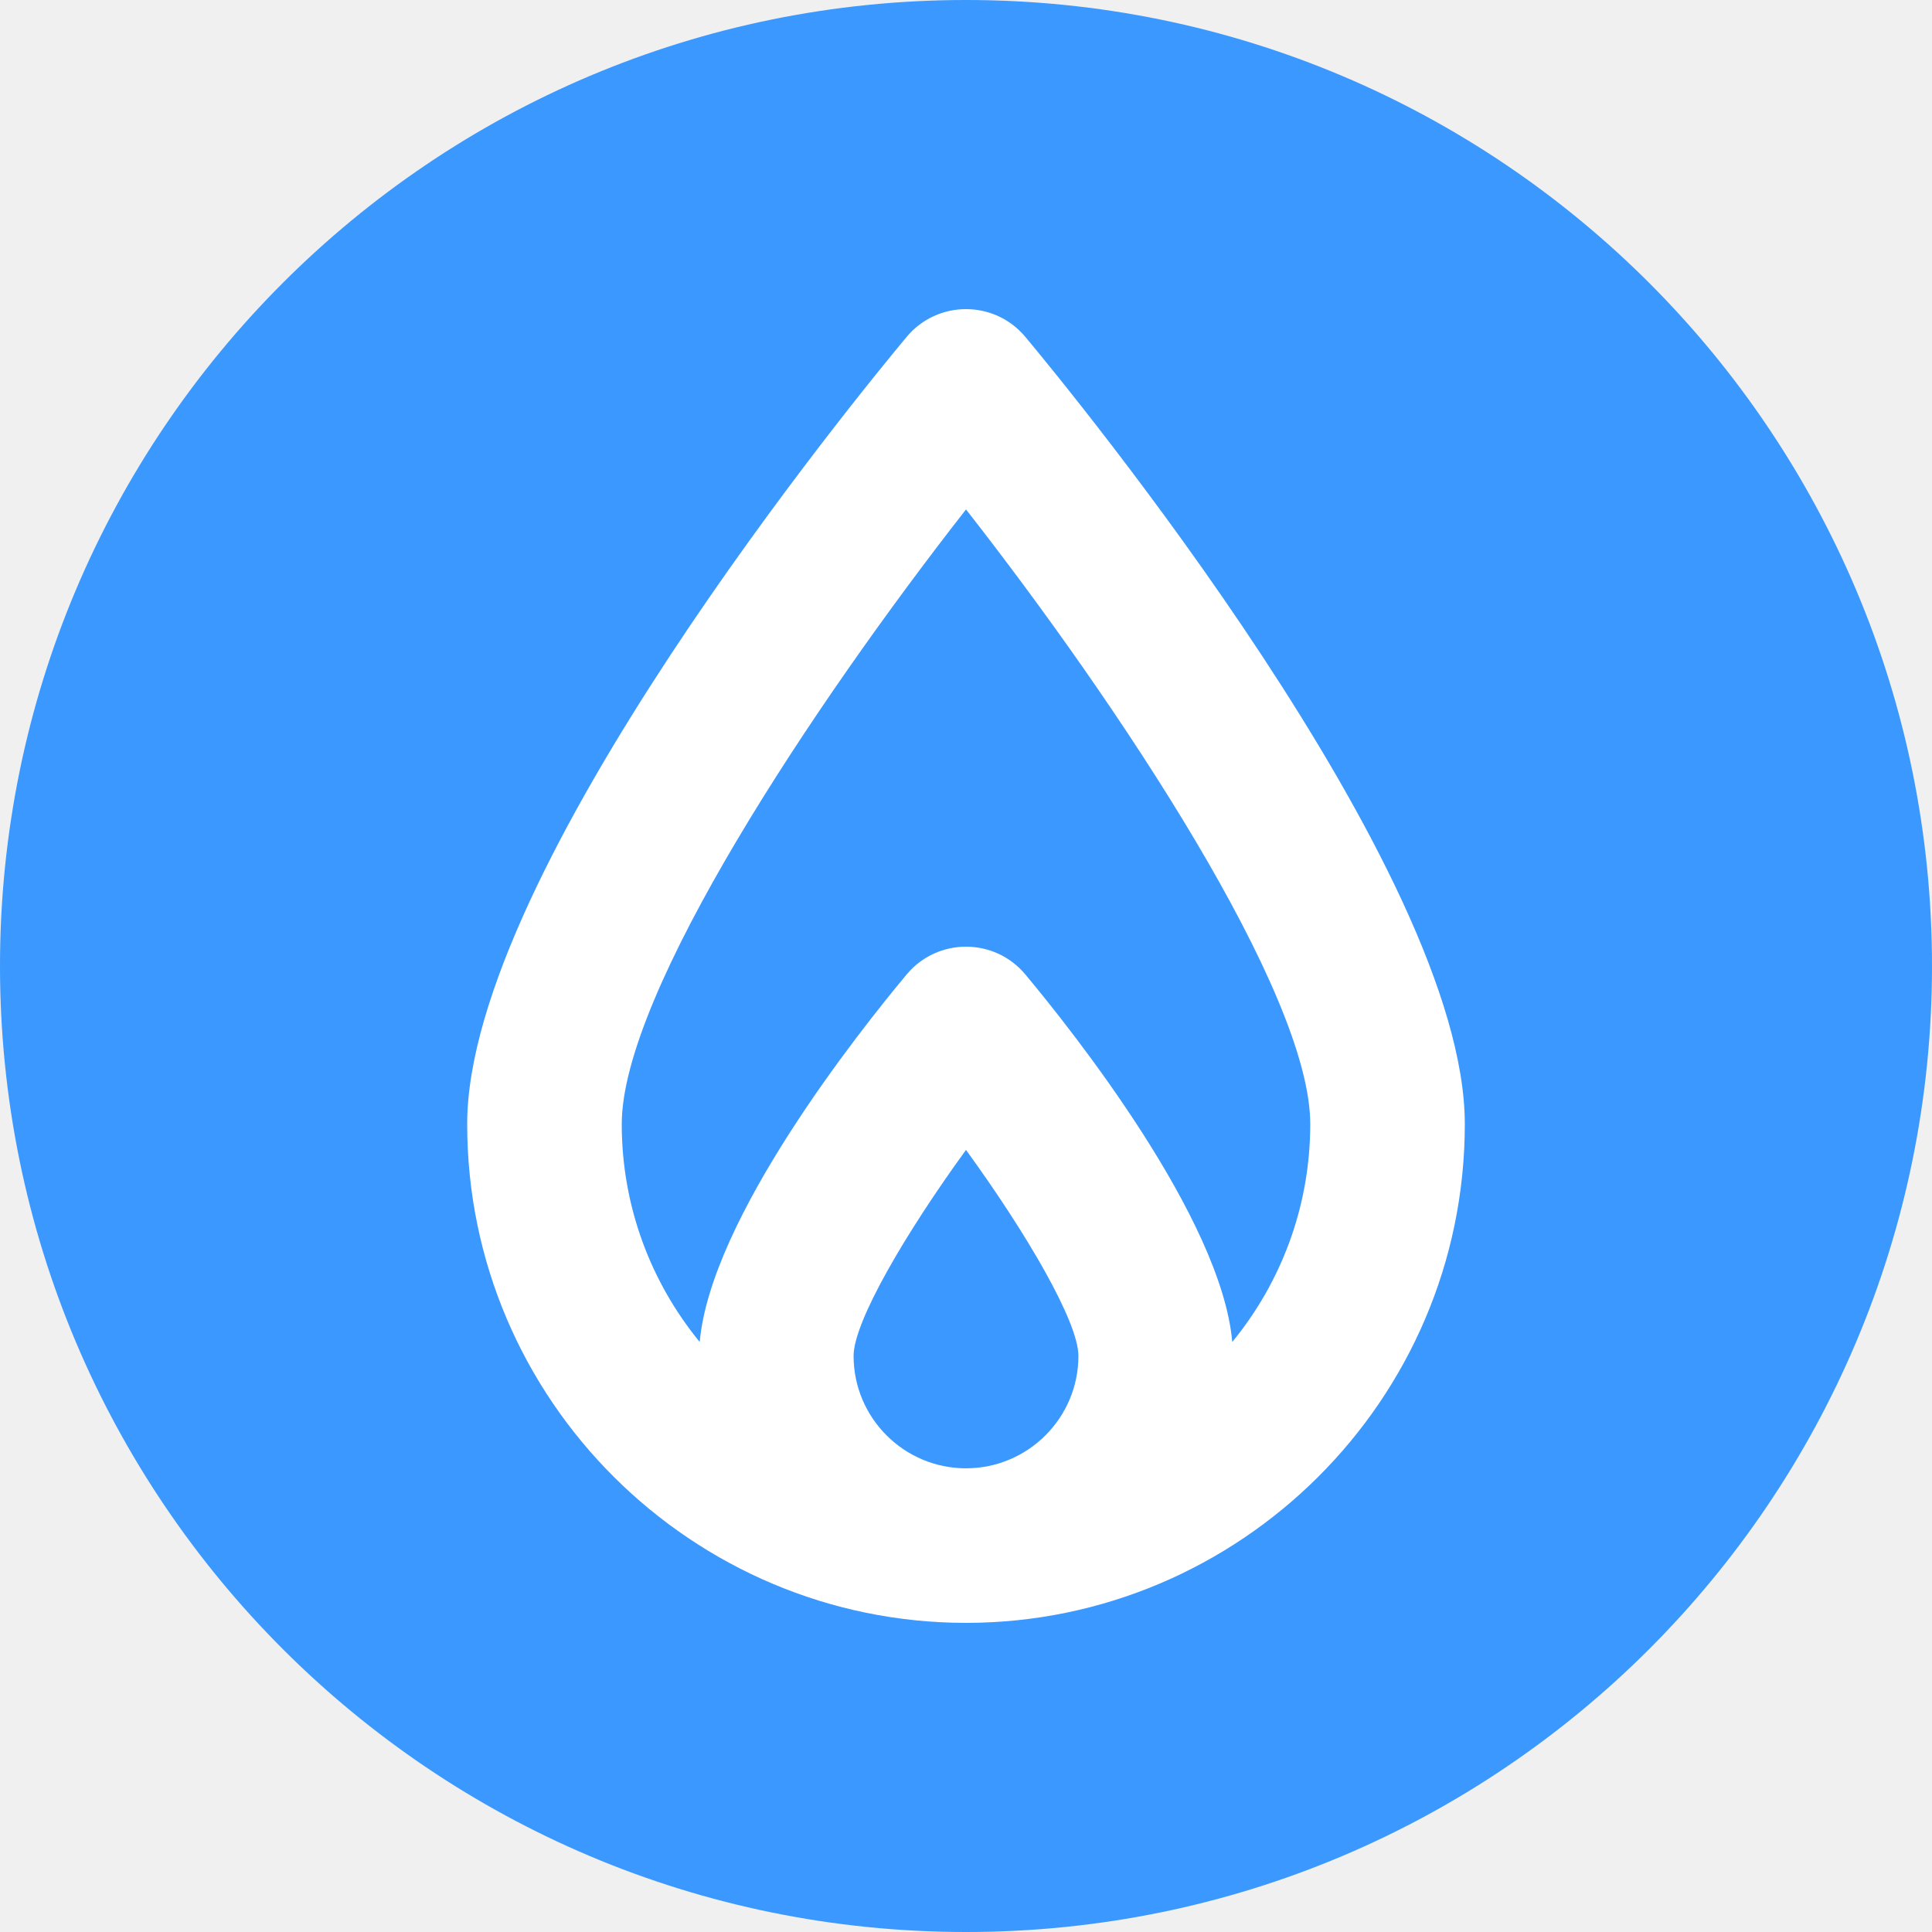
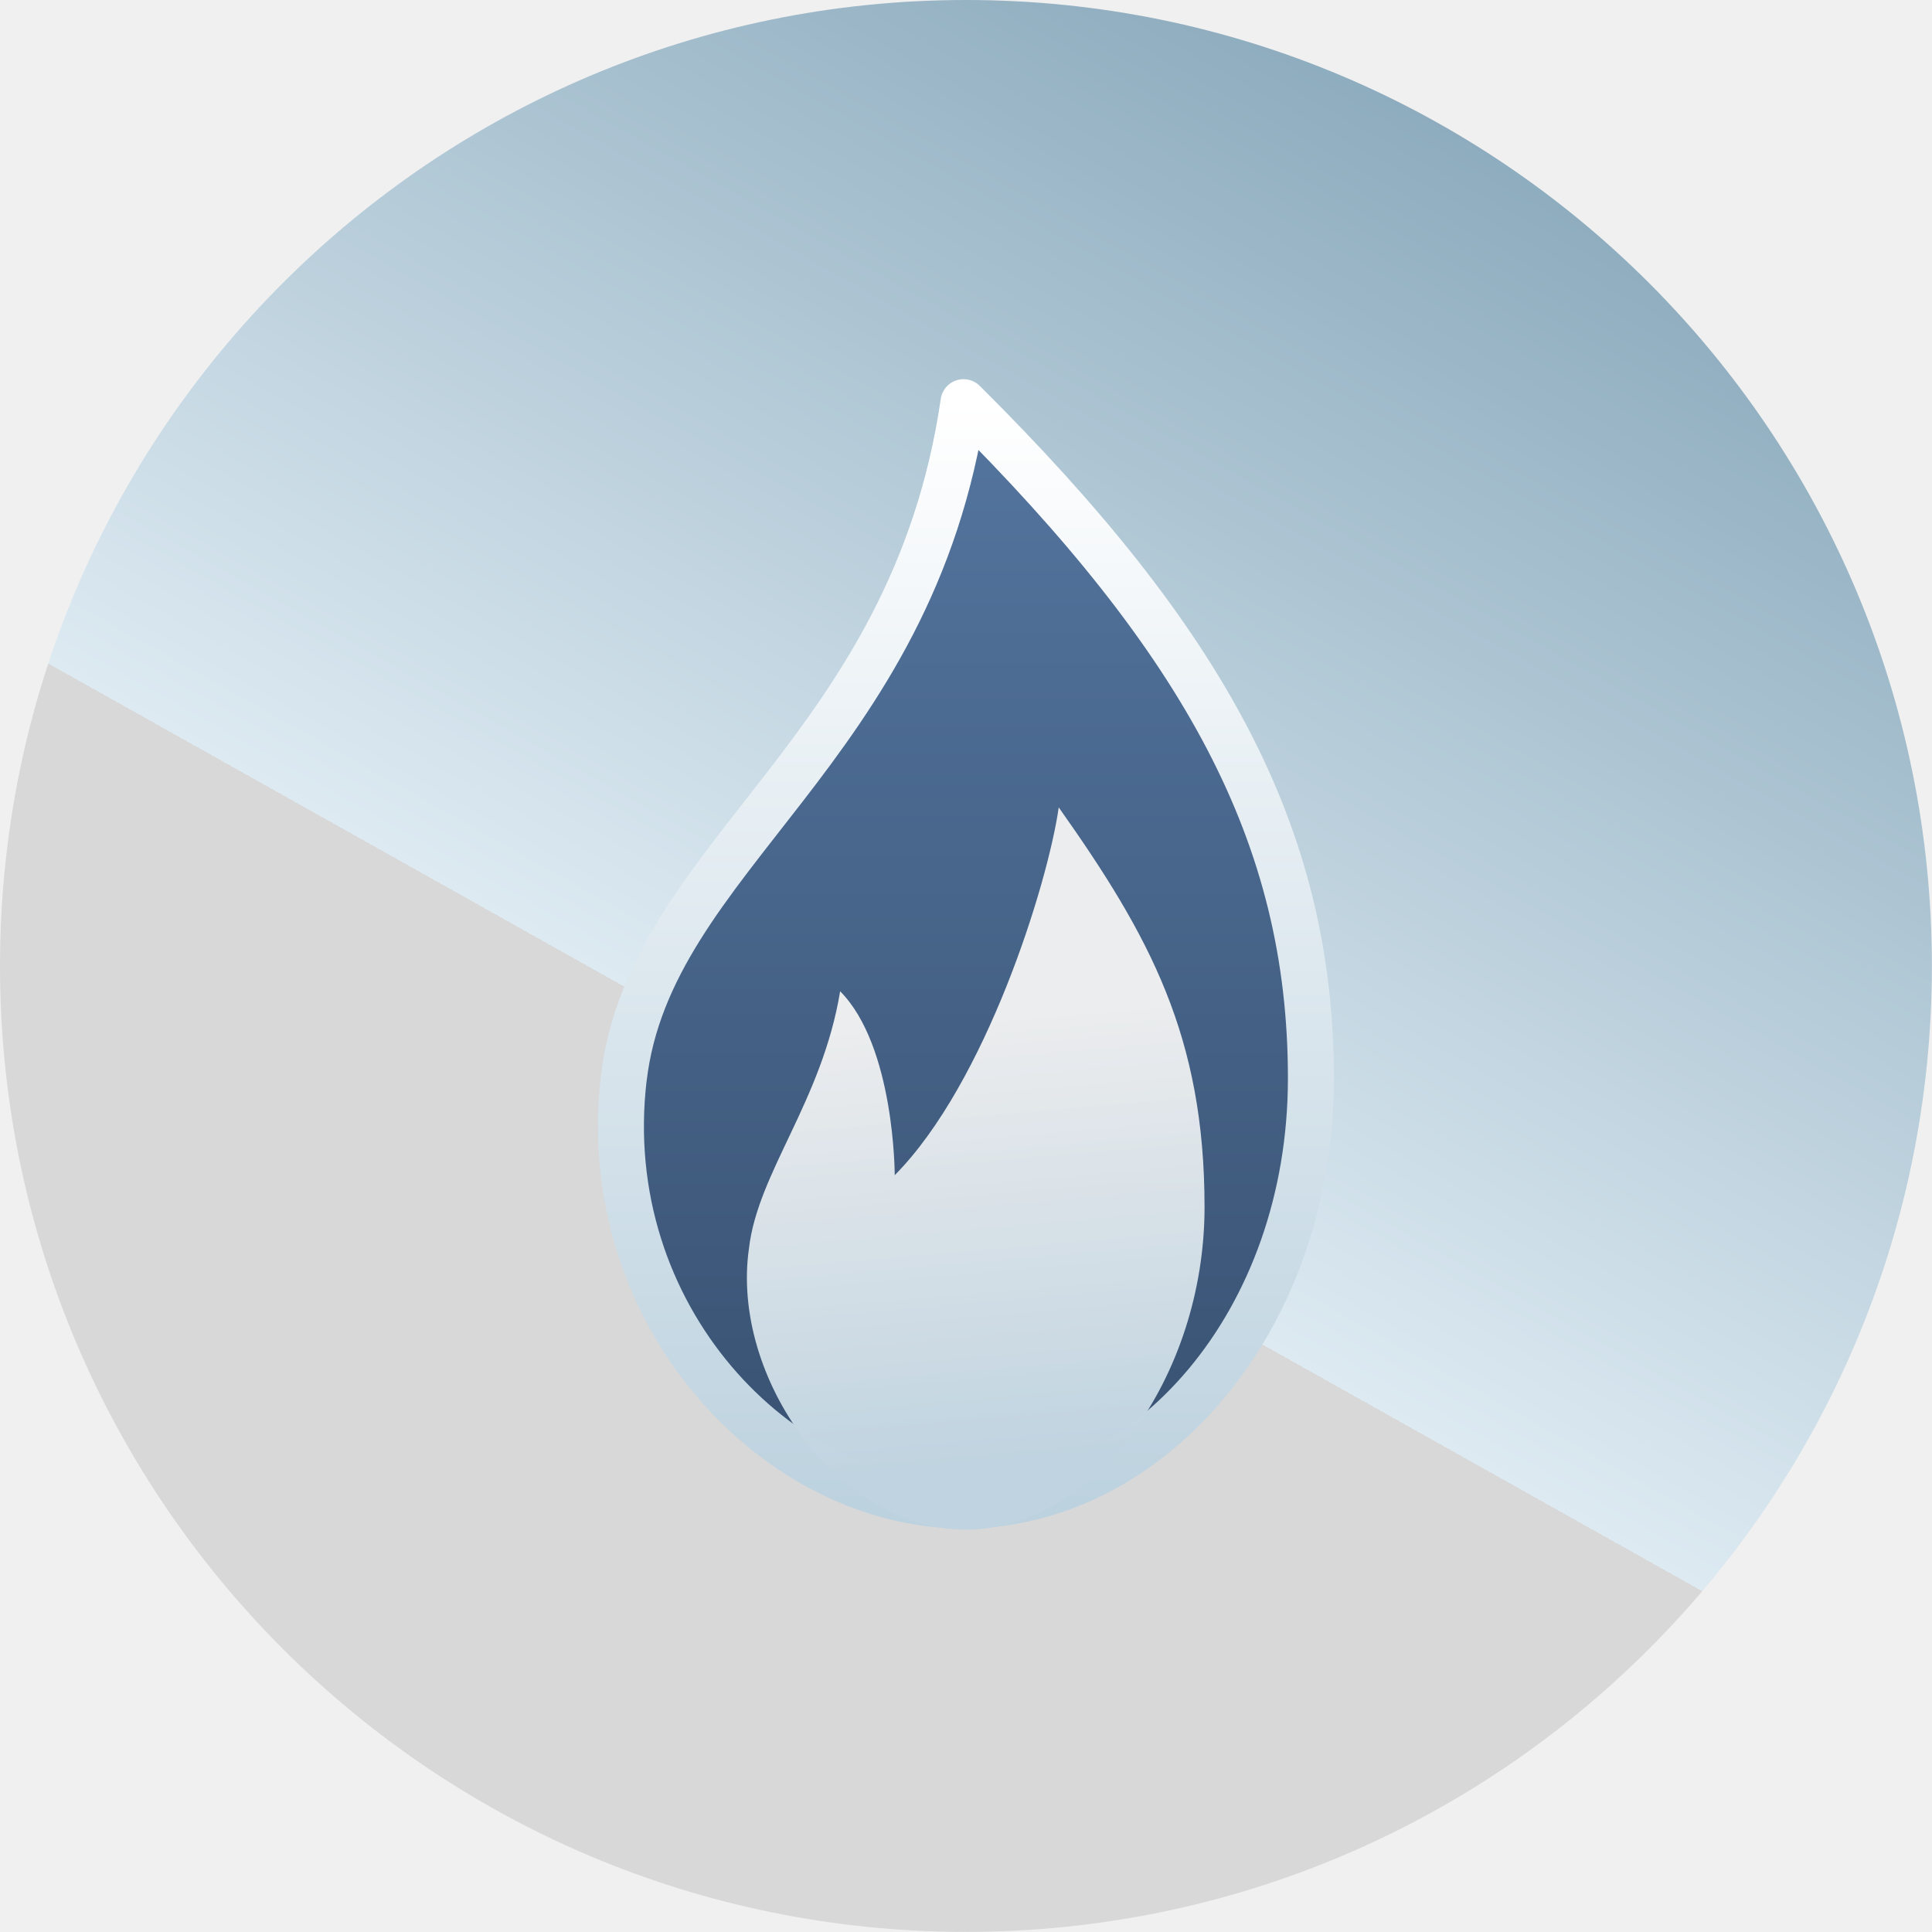
- <svg xmlns="http://www.w3.org/2000/svg" width="250" height="250" fill="none">
-   <g>
-     <path fill="#3a98ff" opacity="undefined" d="m125,250c-69.061,0 -125,-55.939 -125,-125c0,-69.061 55.939,-125 125,-125c69.061,0 125,55.939 125,125c0,69.061 -55.939,125 -125,125z" id="svg_1" />
-     <g id="svg_2">
-       <g clip-path="url(#svg_29)" id="svg_3">
-         <path fill="url(#svg_33)" d="m44,138.5l17.191,-30.083c0.501,-0.876 1.433,-1.417 2.442,-1.417l7.368,-0l-16.704,29.233c-0.801,1.402 -2.292,2.267 -3.907,2.267l-6.389,0z" id="svg_4" />
-         <path fill="url(#svg_32)" d="m98.004,111.5l-17.191,30.083c-0.501,0.876 -1.433,1.417 -2.442,1.417l-7.367,0l16.704,-29.233c0.801,-1.402 2.292,-2.267 3.907,-2.267l6.389,-0z" id="svg_5" />
-         <path fill="url(#svg_31)" d="m77.81,116.293l-4.501,-7.876c-0.501,-0.876 -1.433,-1.417 -2.442,-1.417l-7.368,-0l0,0c-0.425,0.007 -0.877,0.142 -1.282,0.382c0.167,-0.06 0.347,-0.093 0.534,-0.093c0.554,0 1.042,0.286 1.323,0.718l10.031,17.556l3.703,-6.48c0.494,-0.865 0.494,-1.926 0,-2.791l0,0z" clip-rule="evenodd" fill-rule="evenodd" id="svg_6" />
-         <path fill="url(#svg_30)" d="m64.194,133.707l4.501,7.876c0.501,0.876 1.433,1.417 2.442,1.417l7.368,0l-0,-0c0.425,-0.007 0.876,-0.142 1.282,-0.382c-0.167,0.06 -0.347,0.093 -0.534,0.093c-0.554,0 -1.042,-0.286 -1.323,-0.718l-10.032,-17.557l-3.703,6.48c-0.494,0.865 -0.494,1.926 0,2.791l0,0z" clip-rule="evenodd" fill-rule="evenodd" id="svg_7" />
-       </g>
-       <defs transform="translate(-4 27) translate(-73.5359 37.623) translate(0 4.56036) translate(0.414066 0) translate(53.5843 -4.56036) translate(44.0003 0) translate(0 107) translate(152.002 107) scale(2.33001 2.33001) translate(-152.002 -107) translate(42.0591 61.3731) scale(2.45668 2.45668) translate(-42.0591 -61.3731)">
-         <clipPath id="svg_29">
-           <rect x="20.462" y="171.623" fill="white" height="36" width="54.001" id="svg_8" />
-         </clipPath>
-       </defs>
-     </g>
-     <g fill="#3A98FF">
-       <g id="svg_21">
-         <g>
-           <path fill="#ffffff" d="m189.546,145.453c0,-32.803 -51.049,-94.892 -56.87,-101.863c-3.991,-4.782 -11.354,-4.788 -15.352,0c-5.821,6.972 -56.87,69.061 -56.87,101.863c0,35.789 29.198,64.546 64.546,64.546c35.363,0 64.546,-28.774 64.546,-64.546zm-79.092,30c0,-4.419 6.719,-15.879 14.546,-26.655c7.827,10.776 14.546,22.237 14.546,26.655c0,8.021 -6.525,14.546 -14.546,14.546c-8.02,0 -14.546,-6.525 -14.546,-14.546zm49.002,-1.802c-1.412,-16.023 -20.708,-40.29 -26.78,-47.562c-3.991,-4.781 -11.354,-4.788 -15.352,0c-6.072,7.272 -25.368,31.539 -26.78,47.562c-6.301,-7.686 -10.09,-17.507 -10.09,-28.198c0,-16.976 24.83,-54.329 44.548,-79.532c19.716,25.192 44.544,62.537 44.544,79.532c0,10.691 -3.789,20.512 -10.09,28.198z" />
-         </g>
-       </g>
-       <g id="svg_10" />
-     </g>
-   </g>
+ <svg xmlns="http://www.w3.org/2000/svg" width="36" height="36" fill="none">
+   <rect width="35.998" height="35.998" fill="url(#a)" rx="17.999" />
+   <path fill="url(#b)" stroke="url(#c)" stroke-linejoin="round" stroke-width=".857" d="M11.624 20.09c.488-4.155 5.38-6.085 6.33-12.596 4.484 4.455 6.473 8.06 6.473 12.596 0 4.537-3.02 7.963-6.474 7.963s-6.85-3.54-6.33-7.963Z" />
+   <path fill="url(#d)" d="M18 28.503c-2.373 0-4.385-2.836-4.045-5.235.165-1.427 1.36-2.74 1.7-4.797 1.019 1.028 1.017 3.427 1.017 3.427 1.696-1.713 2.851-5.421 3.056-6.853 1.698 2.399 2.717 4.271 2.717 7.446 0 3.176-2.074 6.012-4.446 6.012Z" />
+   <defs>
+     <linearGradient id="a" x1="33.404" x2="20.996" y1="1.514" y2="23.637" gradientUnits="userSpaceOnUse">
+       <stop stop-color="#7FA1B5" />
+       <stop offset="1" stop-color="#DDEAF2" />
+       <stop offset="1" stop-color="#D8D8D8" />
+     </linearGradient>
+     <linearGradient id="b" x1="17.999" x2="17.999" y1="7.494" y2="28.053" gradientUnits="userSpaceOnUse">
+       <stop stop-color="#54759F" />
+       <stop offset="1" stop-color="#385171" />
+     </linearGradient>
+     <linearGradient id="c" x1="17.999" x2="17.999" y1="7.494" y2="28.053" gradientUnits="userSpaceOnUse">
+       <stop stop-color="#fff" />
+       <stop offset="1" stop-color="#BDD2DF" />
+     </linearGradient>
+     <linearGradient id="d" x1="20.67" x2="21.383" y1="18.845" y2="27.128" gradientUnits="userSpaceOnUse">
+       <stop stop-color="#F3F3F3" stop-opacity=".953" />
+       <stop offset="1" stop-color="#BFD3E0" />
+     </linearGradient>
+   </defs>
</svg>
